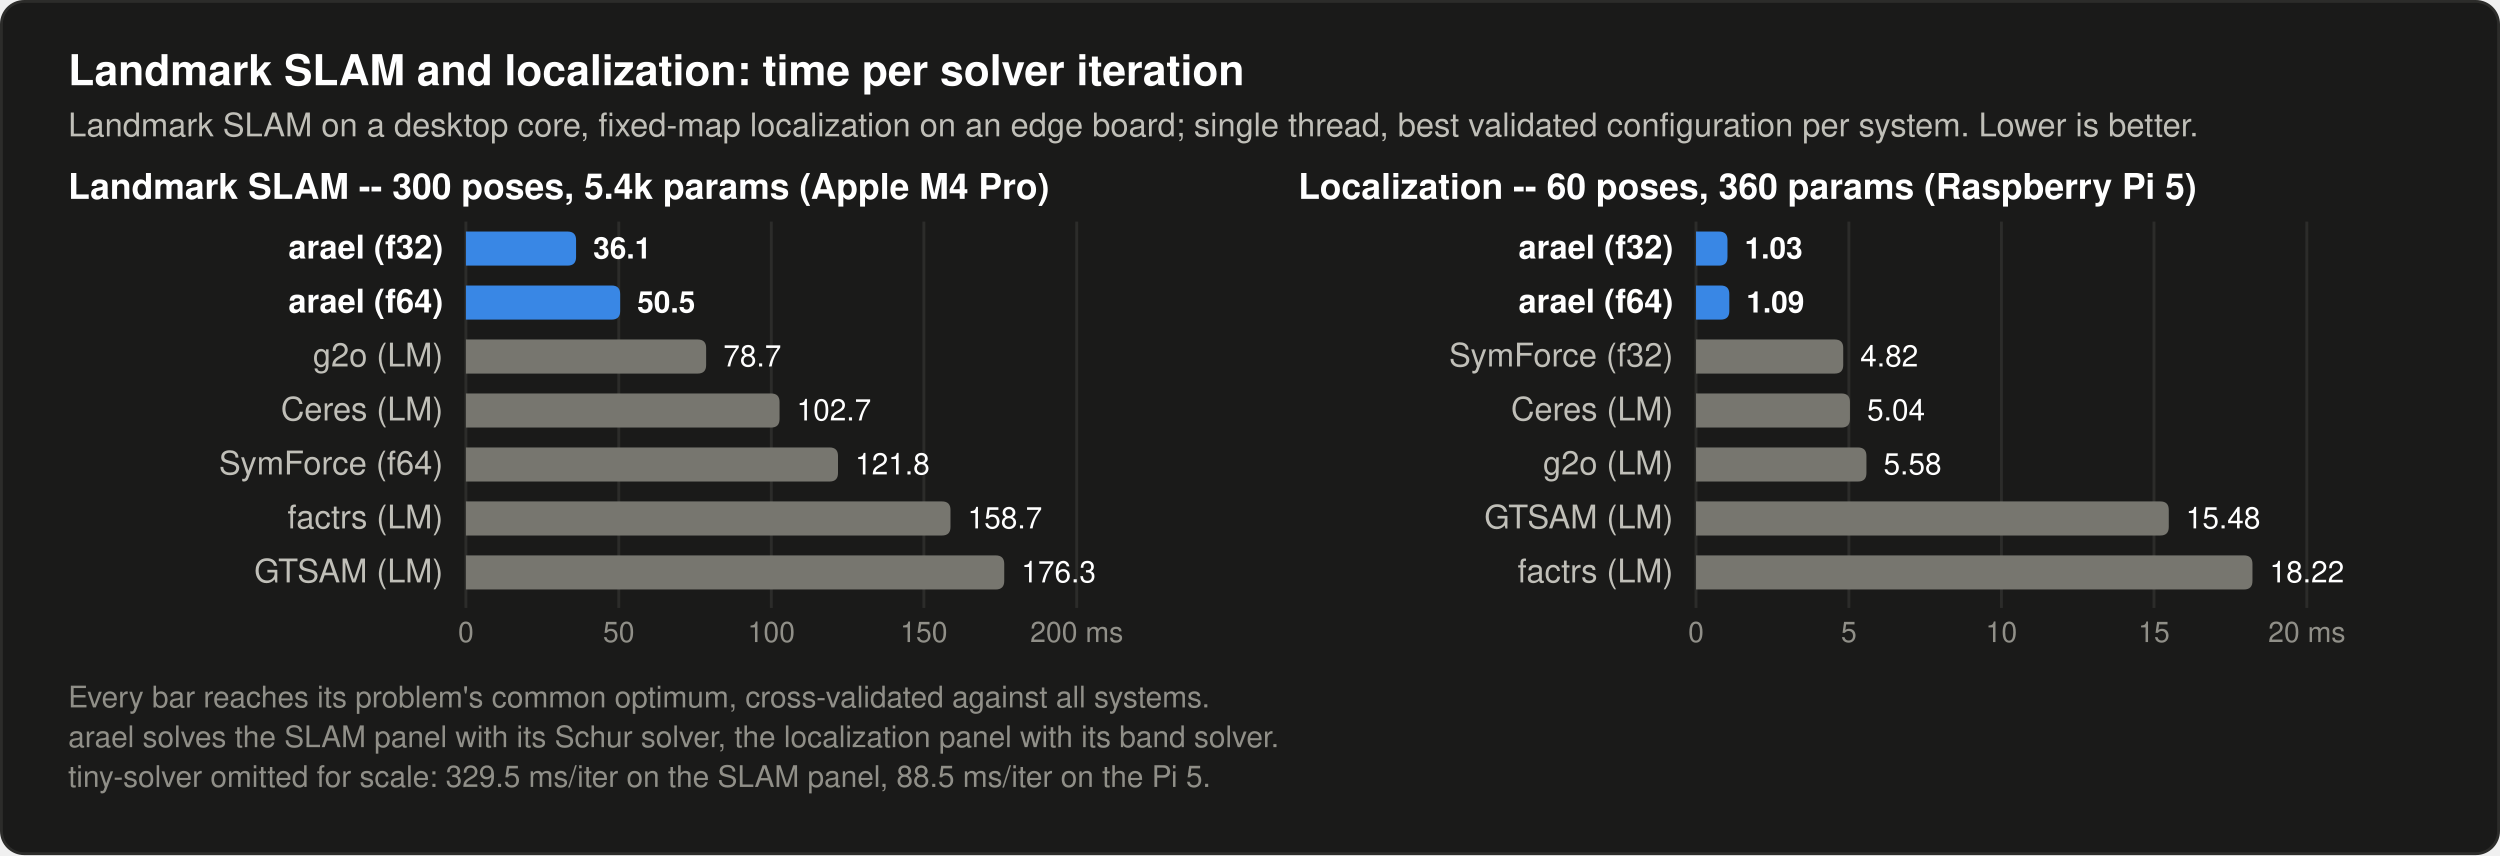
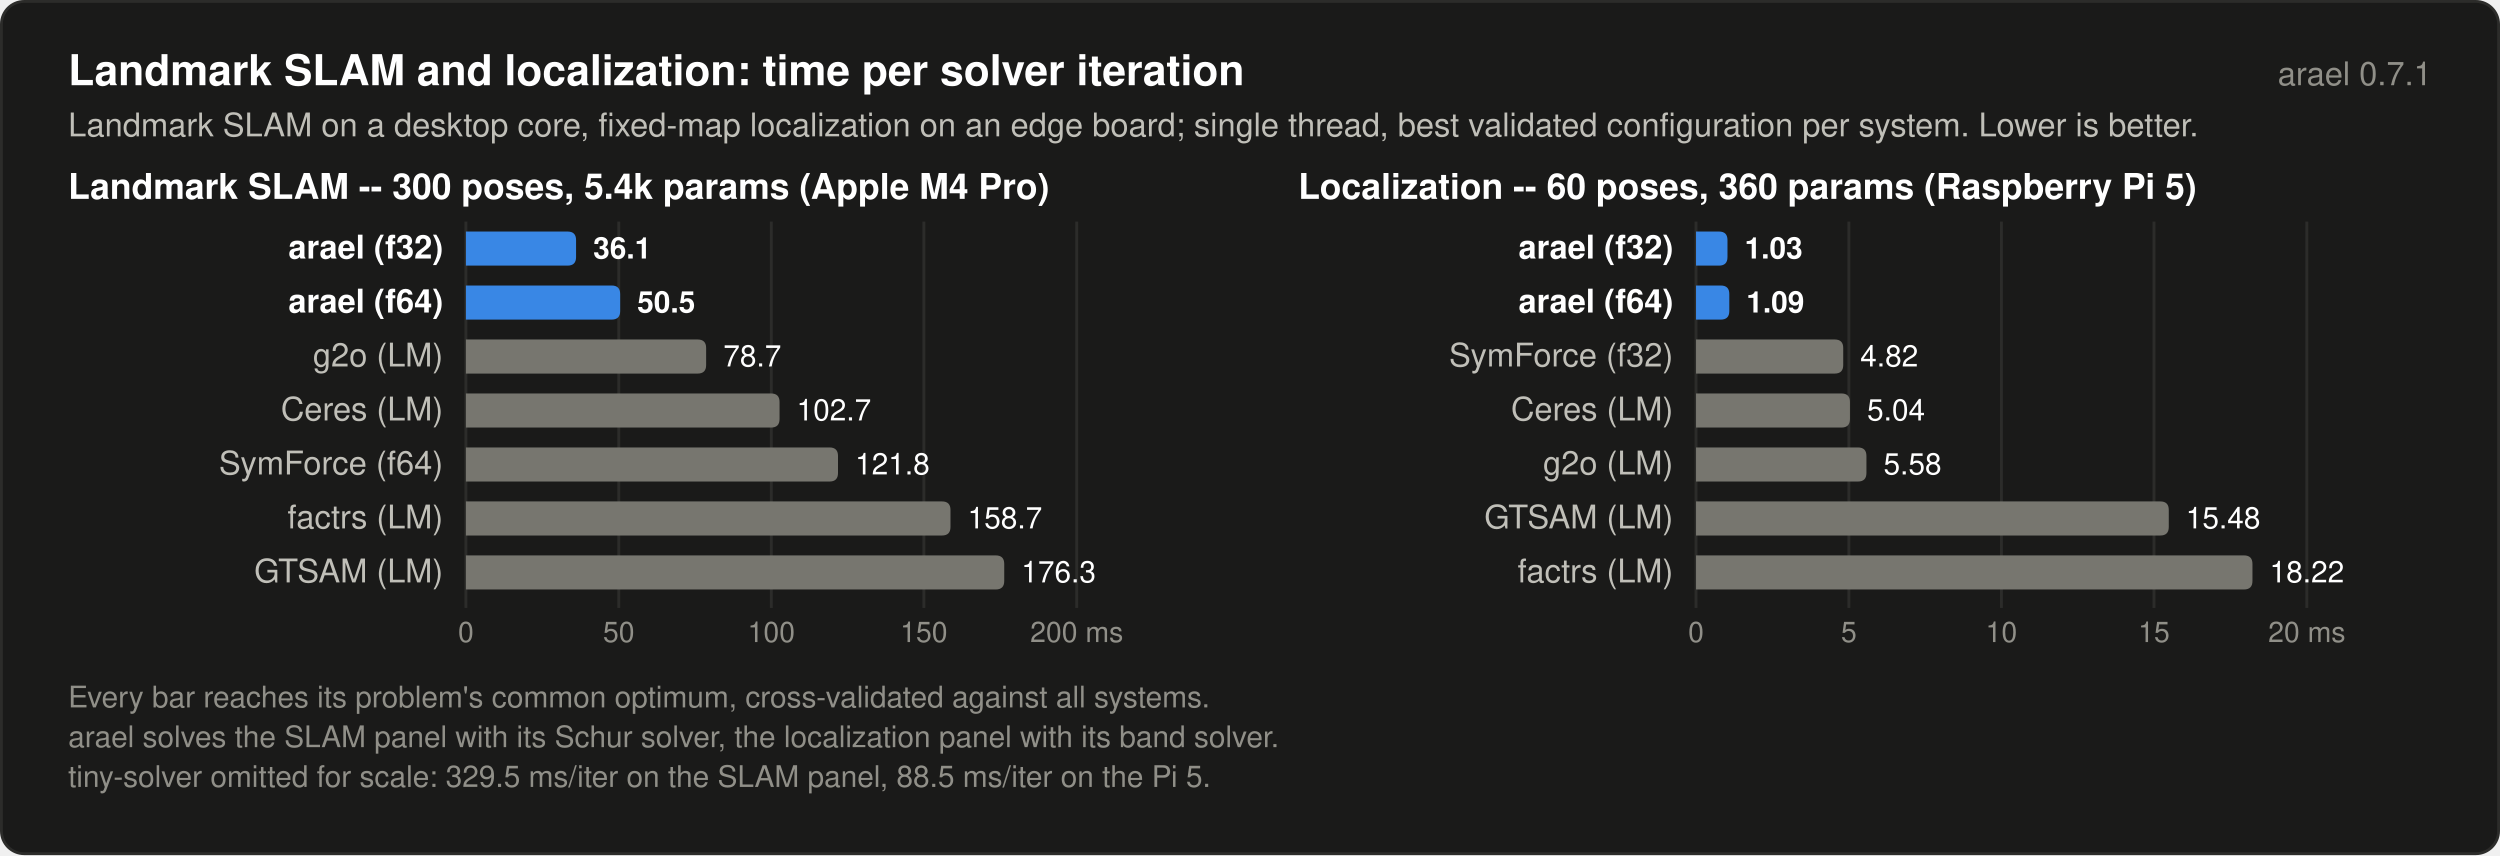
<svg xmlns="http://www.w3.org/2000/svg" width="880" height="301" viewBox="0 0 880 301" font-family="ui-sans-serif, system-ui, -apple-system, 'Segoe UI', Helvetica, Arial, sans-serif">
  <rect x="0.5" y="0.5" width="879" height="300" rx="8" fill="#1a1a19" stroke="#2c2c2a" />
  <text x="24" y="30" font-size="15" font-weight="600" fill="#ffffff">Landmark SLAM and localization: time per solver iteration</text>
+   <text x="856" y="30" font-size="11.5" text-anchor="end" fill="#908f88">arael 0.7.1</text>
  <text x="24" y="48" font-size="11.5" fill="#c0bfb8">Landmark SLAM on a desktop core, fixed-map localization on an edge board; single thread, best validated configuration per system. Lower is better.</text>
  <text x="24" y="70" font-size="12.5" font-weight="600" fill="#ffffff">Landmark SLAM -- 300 poses, 5.4k params (Apple M4 Pro)</text>
  <line x1="164.0" y1="78" x2="164.0" y2="214" stroke="#2c2c2a" stroke-width="1" />
  <text x="164.0" y="226" font-size="10" text-anchor="middle" fill="#908f88">0</text>
  <line x1="217.8" y1="78" x2="217.8" y2="214" stroke="#2c2c2a" stroke-width="1" />
  <text x="217.8" y="226" font-size="10" text-anchor="middle" fill="#908f88">50</text>
  <line x1="271.5" y1="78" x2="271.5" y2="214" stroke="#2c2c2a" stroke-width="1" />
  <text x="271.5" y="226" font-size="10" text-anchor="middle" fill="#908f88">100</text>
  <line x1="325.2" y1="78" x2="325.2" y2="214" stroke="#2c2c2a" stroke-width="1" />
  <text x="325.2" y="226" font-size="10" text-anchor="middle" fill="#908f88">150</text>
  <line x1="379.0" y1="78" x2="379.0" y2="214" stroke="#2c2c2a" stroke-width="1" />
  <text x="379.0" y="226" font-size="10" text-anchor="middle" fill="#908f88">200 ms</text>
  <text x="156" y="91.0" font-size="11.5" text-anchor="end" font-weight="600" fill="#ffffff">arael (f32)</text>
  <path d="M164,81.5 L199.775,81.5 Q202.775,81.5 202.775,84.5 L202.775,90.5 Q202.775,93.5 199.775,93.5 L164,93.5 Z" fill="#3987e5" />
  <text x="208.8" y="91.0" font-size="10.5" font-weight="600" fill="#ffffff">36.1</text>
  <text x="156" y="110.0" font-size="11.5" text-anchor="end" font-weight="600" fill="#ffffff">arael (f64)</text>
  <path d="M164,100.5 L215.298,100.5 Q218.298,100.5 218.298,103.5 L218.298,109.5 Q218.298,112.5 215.298,112.5 L164,112.5 Z" fill="#3987e5" />
  <text x="224.3" y="110.0" font-size="10.5" font-weight="600" fill="#ffffff">50.5</text>
  <text x="156" y="129.0" font-size="11.5" text-anchor="end" fill="#c0bfb8">g2o (LM)</text>
  <path d="M164,119.5 L245.56,119.5 Q248.56,119.5 248.56,122.5 L248.56,128.5 Q248.56,131.5 245.56,131.5 L164,131.5 Z" fill="#77766f" />
  <text x="254.6" y="129.0" font-size="10.5" fill="#ffffff">78.7</text>
  <text x="156" y="148.0" font-size="11.5" text-anchor="end" fill="#c0bfb8">Ceres (LM)</text>
  <path d="M164,138.5 L271.403,138.5 Q274.403,138.5 274.403,141.5 L274.403,147.5 Q274.403,150.5 271.403,150.5 L164,150.5 Z" fill="#77766f" />
  <text x="280.4" y="148.0" font-size="10.5" fill="#ffffff">102.7</text>
  <text x="156" y="167.0" font-size="11.5" text-anchor="end" fill="#c0bfb8">SymForce (f64)</text>
  <path d="M164,157.5 L291.978,157.5 Q294.978,157.5 294.978,160.5 L294.978,166.5 Q294.978,169.5 291.978,169.5 L164,169.5 Z" fill="#77766f" />
  <text x="301.0" y="167.0" font-size="10.5" fill="#ffffff">121.8</text>
  <text x="156" y="186.0" font-size="11.5" text-anchor="end" fill="#c0bfb8">factrs (LM)</text>
  <path d="M164,176.5 L331.57,176.5 Q334.57,176.5 334.57,179.5 L334.57,185.5 Q334.57,188.5 331.57,188.5 L164,188.5 Z" fill="#77766f" />
  <text x="340.6" y="186.0" font-size="10.5" fill="#ffffff">158.7</text>
  <text x="156" y="205.0" font-size="11.5" text-anchor="end" fill="#c0bfb8">GTSAM (LM)</text>
  <path d="M164,195.5 L350.49,195.5 Q353.49,195.5 353.49,198.5 L353.49,204.5 Q353.49,207.5 350.49,207.5 L164,207.5 Z" fill="#77766f" />
  <text x="359.5" y="205.0" font-size="10.5" fill="#ffffff">176.3</text>
  <text x="457" y="70" font-size="12.5" font-weight="600" fill="#ffffff">Localization -- 60 poses, 360 params (Raspberry Pi 5)</text>
  <line x1="597.0" y1="78" x2="597.0" y2="214" stroke="#2c2c2a" stroke-width="1" />
  <text x="597.0" y="226" font-size="10" text-anchor="middle" fill="#908f88">0</text>
  <line x1="650.8" y1="78" x2="650.8" y2="214" stroke="#2c2c2a" stroke-width="1" />
  <text x="650.8" y="226" font-size="10" text-anchor="middle" fill="#908f88">5</text>
  <line x1="704.5" y1="78" x2="704.5" y2="214" stroke="#2c2c2a" stroke-width="1" />
  <text x="704.5" y="226" font-size="10" text-anchor="middle" fill="#908f88">10</text>
  <line x1="758.2" y1="78" x2="758.2" y2="214" stroke="#2c2c2a" stroke-width="1" />
  <text x="758.2" y="226" font-size="10" text-anchor="middle" fill="#908f88">15</text>
  <line x1="812.0" y1="78" x2="812.0" y2="214" stroke="#2c2c2a" stroke-width="1" />
  <text x="812.0" y="226" font-size="10" text-anchor="middle" fill="#908f88">20 ms</text>
  <text x="589" y="91.0" font-size="11.5" text-anchor="end" font-weight="600" fill="#ffffff">arael (f32)</text>
  <path d="M597,81.5 L605.072,81.5 Q608.072,81.5 608.072,84.5 L608.072,90.5 Q608.072,93.5 605.072,93.5 L597,93.5 Z" fill="#3987e5" />
  <text x="614.1" y="91.0" font-size="10.5" font-weight="600" fill="#ffffff">1.03</text>
  <text x="589" y="110.0" font-size="11.5" text-anchor="end" font-weight="600" fill="#ffffff">arael (f64)</text>
  <path d="M597,100.5 L605.717,100.5 Q608.717,100.5 608.717,103.5 L608.717,109.5 Q608.717,112.5 605.717,112.5 L597,112.5 Z" fill="#3987e5" />
  <text x="614.7" y="110.0" font-size="10.5" font-weight="600" fill="#ffffff">1.09</text>
  <text x="589" y="129.0" font-size="11.5" text-anchor="end" fill="#c0bfb8">SymForce (f32)</text>
  <path d="M597,119.5 L645.815,119.5 Q648.815,119.5 648.815,122.5 L648.815,128.5 Q648.815,131.5 645.815,131.5 L597,131.5 Z" fill="#77766f" />
  <text x="654.8" y="129.0" font-size="10.5" fill="#ffffff">4.82</text>
  <text x="589" y="148.0" font-size="11.5" text-anchor="end" fill="#c0bfb8">Ceres (LM)</text>
  <path d="M597,138.5 L648.18,138.5 Q651.18,138.5 651.18,141.5 L651.18,147.5 Q651.18,150.5 648.18,150.5 L597,150.5 Z" fill="#77766f" />
  <text x="657.2" y="148.0" font-size="10.5" fill="#ffffff">5.04</text>
  <text x="589" y="167.0" font-size="11.5" text-anchor="end" fill="#c0bfb8">g2o (LM)</text>
  <path d="M597,157.5 L653.985,157.5 Q656.985,157.5 656.985,160.5 L656.985,166.5 Q656.985,169.5 653.985,169.5 L597,169.5 Z" fill="#77766f" />
  <text x="663.0" y="167.0" font-size="10.5" fill="#ffffff">5.58</text>
  <text x="589" y="186.0" font-size="11.5" text-anchor="end" fill="#c0bfb8">GTSAM (LM)</text>
  <path d="M597,176.5 L760.41,176.5 Q763.41,176.5 763.41,179.5 L763.41,185.5 Q763.41,188.5 760.41,188.5 L597,188.5 Z" fill="#77766f" />
  <text x="769.4" y="186.0" font-size="10.5" fill="#ffffff">15.48</text>
  <text x="589" y="205.0" font-size="11.5" text-anchor="end" fill="#c0bfb8">factrs (LM)</text>
  <path d="M597,195.5 L789.865,195.5 Q792.865,195.5 792.865,198.5 L792.865,204.5 Q792.865,207.5 789.865,207.5 L597,207.5 Z" fill="#77766f" />
  <text x="798.9" y="205.0" font-size="10.5" fill="#ffffff">18.22</text>
  <text x="24" y="249" font-size="10.5" fill="#908f88">Every bar reaches its problem's common optimum, cross-validated against all systems.</text>
  <text x="24" y="263" font-size="10.5" fill="#908f88">arael solves the SLAM panel with its Schur solver, the localization panel with its band solver.</text>
  <text x="24" y="277" font-size="10.5" fill="#908f88">tiny-solver omitted for scale: 329.5 ms/iter on the SLAM panel, 88.5 ms/iter on the Pi 5.</text>
</svg>
